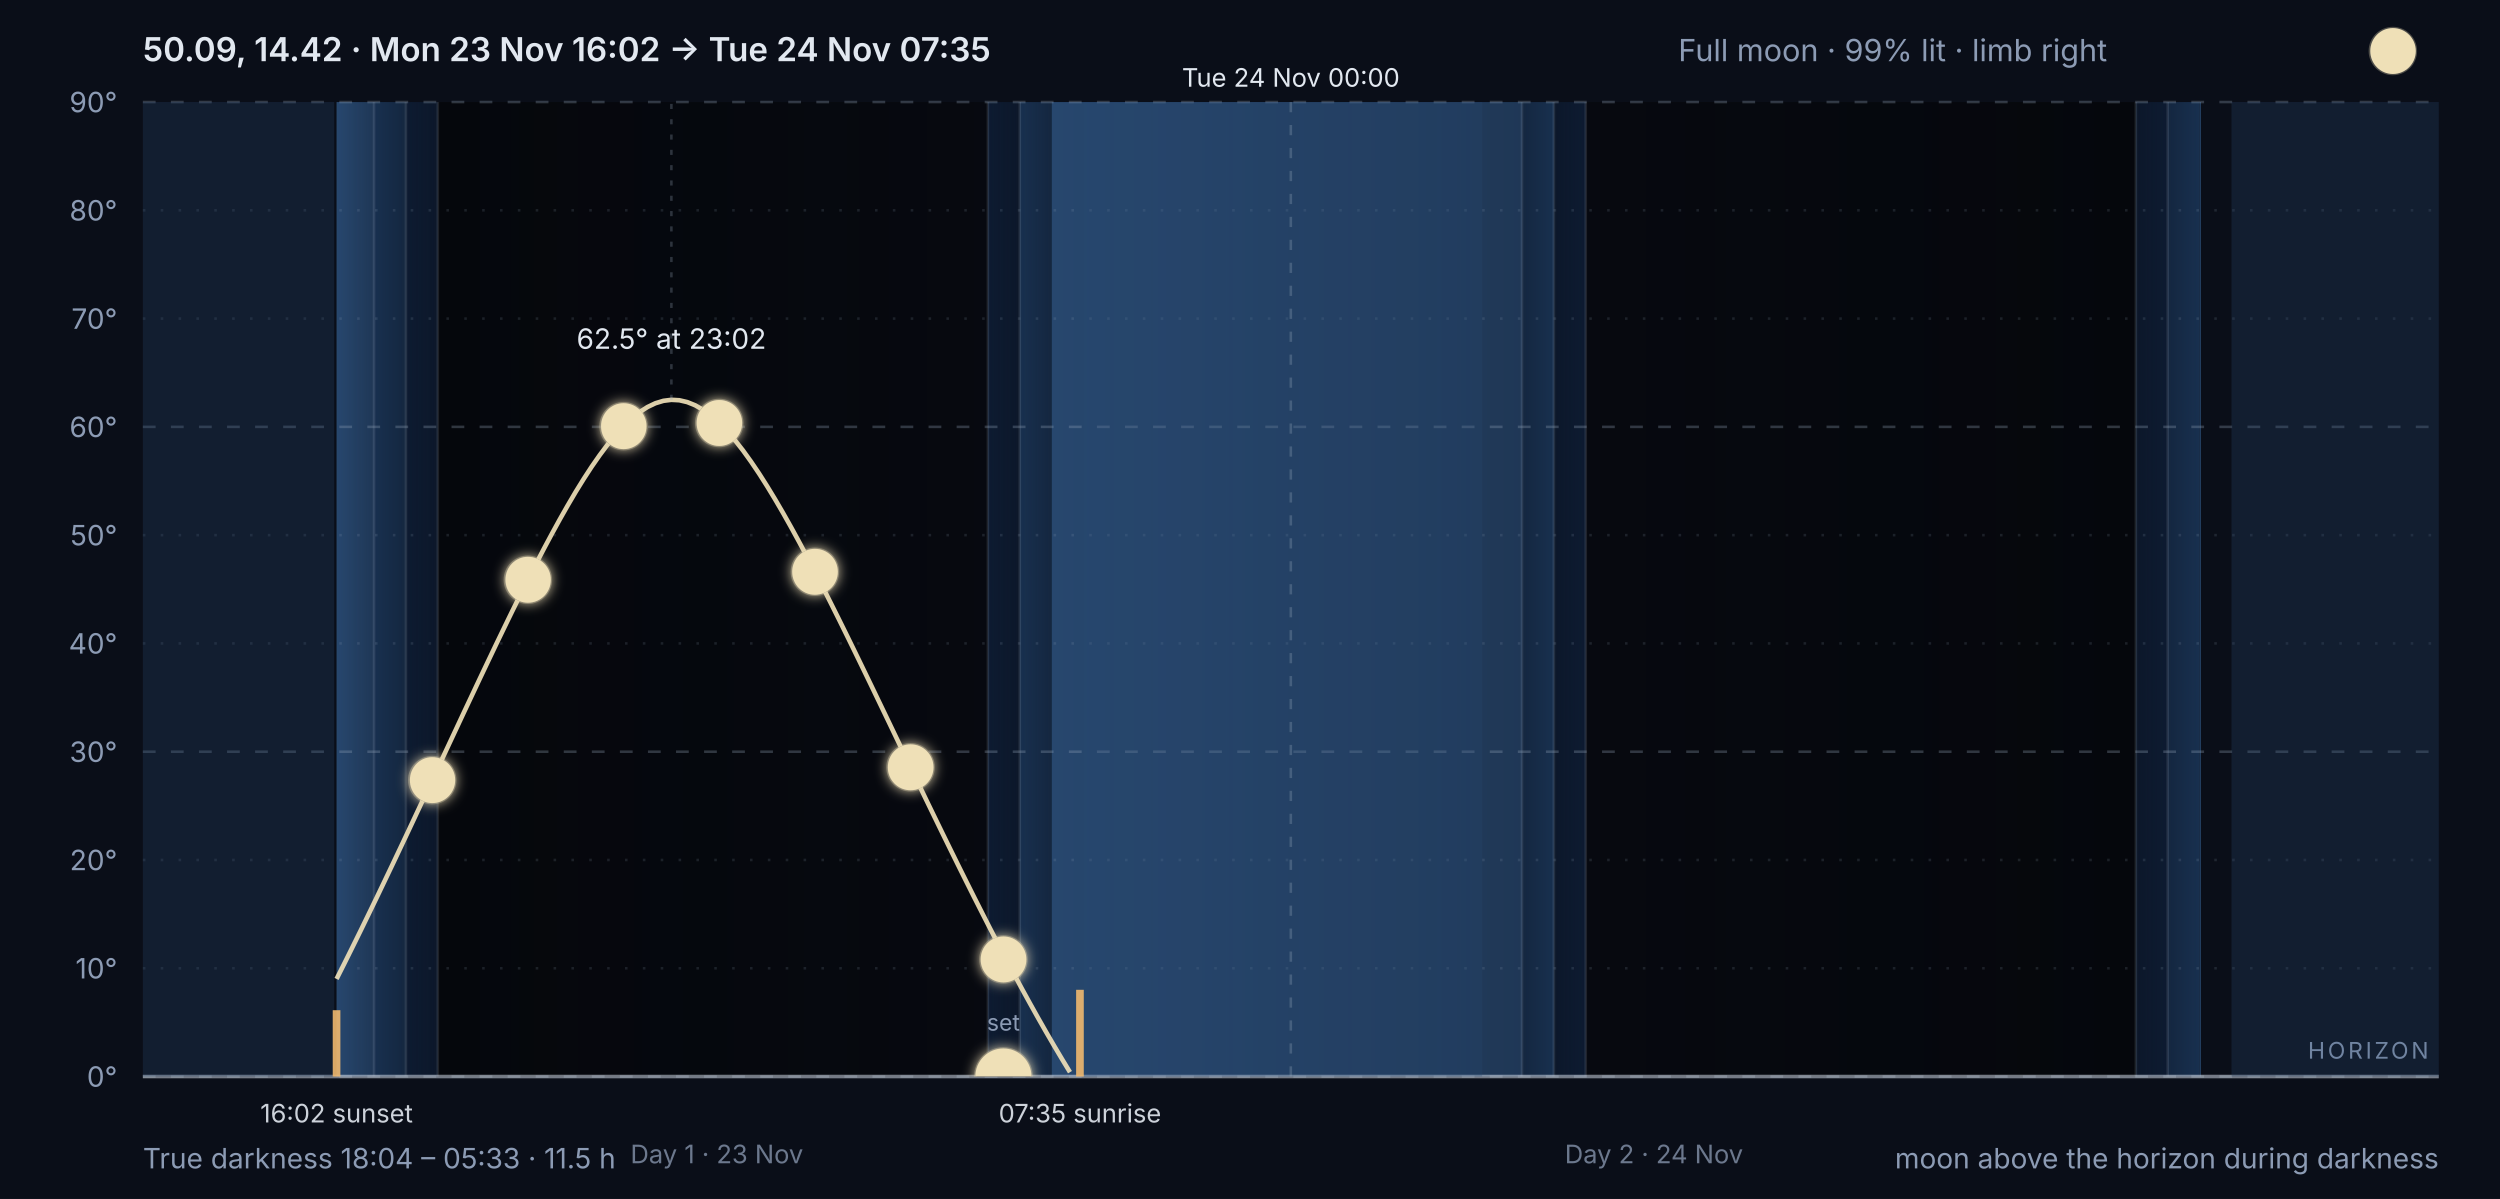
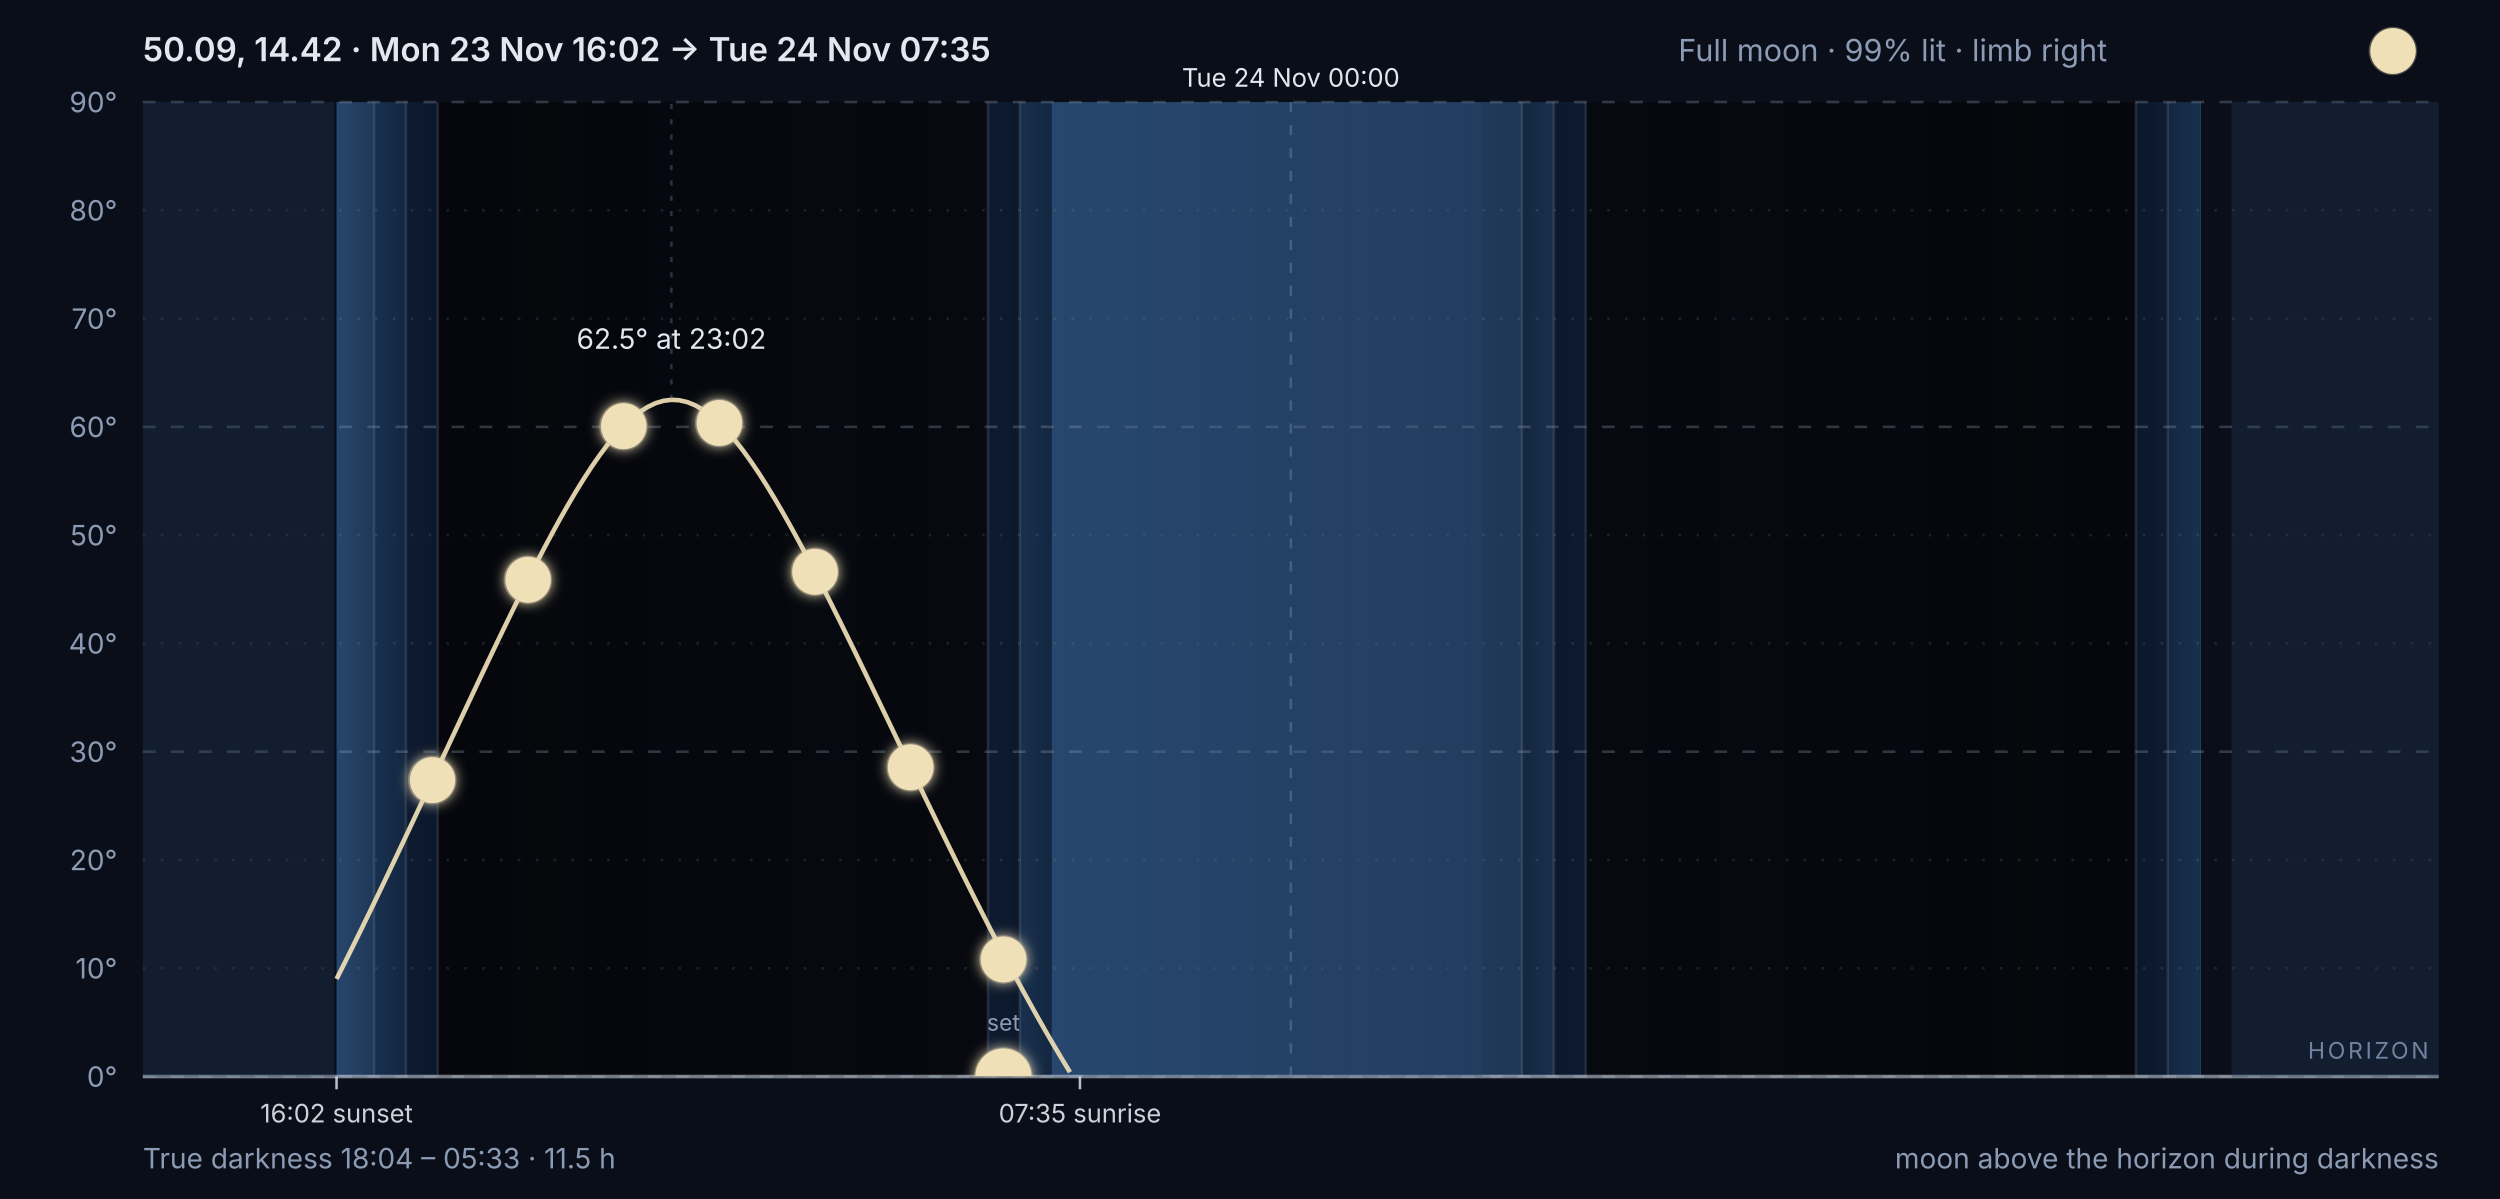
<svg xmlns="http://www.w3.org/2000/svg" width="980" height="470" viewBox="0 0 980 470" font-family="Inter, Segoe UI, sans-serif">
  <defs>
    <linearGradient id="b-civil-dusk" x1="0" x2="1" y1="0" y2="0">
      <stop offset="0" stop-color="#27476E" />
      <stop offset="1" stop-color="#27476E" stop-opacity="0.72" />
    </linearGradient>
    <linearGradient id="b-civil-dawn" x1="0" x2="1" y1="0" y2="0">
      <stop offset="0" stop-color="#27476E" stop-opacity="0.72" />
      <stop offset="1" stop-color="#27476E" />
    </linearGradient>
    <linearGradient id="b-nautical-dusk" x1="0" x2="1" y1="0" y2="0">
      <stop offset="0" stop-color="#18304F" />
      <stop offset="1" stop-color="#18304F" stop-opacity="0.72" />
    </linearGradient>
    <linearGradient id="b-nautical-dawn" x1="0" x2="1" y1="0" y2="0">
      <stop offset="0" stop-color="#18304F" stop-opacity="0.72" />
      <stop offset="1" stop-color="#18304F" />
    </linearGradient>
    <linearGradient id="b-astronomical-dusk" x1="0" x2="1" y1="0" y2="0">
      <stop offset="0" stop-color="#0D1B31" />
      <stop offset="1" stop-color="#0D1B31" stop-opacity="0.72" />
    </linearGradient>
    <linearGradient id="b-astronomical-dawn" x1="0" x2="1" y1="0" y2="0">
      <stop offset="0" stop-color="#0D1B31" stop-opacity="0.72" />
      <stop offset="1" stop-color="#0D1B31" />
    </linearGradient>
    <linearGradient id="b-night-dusk" x1="0" x2="1" y1="0" y2="0">
      <stop offset="0" stop-color="#05070C" />
      <stop offset="1" stop-color="#05070C" stop-opacity="0.72" />
    </linearGradient>
    <linearGradient id="b-night-dawn" x1="0" x2="1" y1="0" y2="0">
      <stop offset="0" stop-color="#05070C" stop-opacity="0.72" />
      <stop offset="1" stop-color="#05070C" />
    </linearGradient>
    <clipPath id="plot">
      <rect x="56" y="40" width="900" height="382" />
    </clipPath>
    <filter id="glow" x="-60%" y="-60%" width="220%" height="220%">
      <feGaussianBlur stdDeviation="2.6" result="b" />
      <feMerge>
        <feMergeNode in="b" />
        <feMergeNode in="SourceGraphic" />
      </feMerge>
    </filter>
  </defs>
  <rect width="980" height="470" fill="#0A0E18" />
  <g clip-path="url(#plot)">
    <rect x="131.93" y="40" width="14.69" height="382" fill="url(#b-civil-dusk)" />
    <rect x="146.62" y="40" width="12.50" height="382" fill="url(#b-nautical-dusk)" />
    <line x1="146.62" y1="40" x2="146.62" y2="422" stroke="#CBD5E1" stroke-opacity="0.13" stroke-width="1" />
    <rect x="159.12" y="40" width="12.50" height="382" fill="url(#b-astronomical-dusk)" />
    <line x1="159.12" y1="40" x2="159.12" y2="422" stroke="#CBD5E1" stroke-opacity="0.13" stroke-width="1" />
    <rect x="171.62" y="40" width="215.62" height="382" fill="url(#b-night-dusk)" />
    <line x1="171.62" y1="40" x2="171.62" y2="422" stroke="#CBD5E1" stroke-opacity="0.13" stroke-width="1" />
    <rect x="387.25" y="40" width="12.50" height="382" fill="url(#b-astronomical-dusk)" />
    <line x1="387.25" y1="40" x2="387.25" y2="422" stroke="#CBD5E1" stroke-opacity="0.13" stroke-width="1" />
    <rect x="399.75" y="40" width="12.50" height="382" fill="url(#b-nautical-dusk)" />
    <line x1="399.75" y1="40" x2="399.75" y2="422" stroke="#CBD5E1" stroke-opacity="0.13" stroke-width="1" />
    <rect x="412.25" y="40" width="184.38" height="382" fill="url(#b-civil-dusk)" />
    <rect x="596.62" y="40" width="12.50" height="382" fill="url(#b-nautical-dawn)" />
    <line x1="596.62" y1="40" x2="596.62" y2="422" stroke="#CBD5E1" stroke-opacity="0.13" stroke-width="1" />
    <rect x="609.12" y="40" width="12.50" height="382" fill="url(#b-astronomical-dawn)" />
    <line x1="609.12" y1="40" x2="609.12" y2="422" stroke="#CBD5E1" stroke-opacity="0.13" stroke-width="1" />
    <rect x="621.62" y="40" width="215.62" height="382" fill="url(#b-night-dawn)" />
    <line x1="621.62" y1="40" x2="621.62" y2="422" stroke="#CBD5E1" stroke-opacity="0.13" stroke-width="1" />
    <rect x="837.25" y="40" width="12.50" height="382" fill="url(#b-astronomical-dawn)" />
    <line x1="837.25" y1="40" x2="837.25" y2="422" stroke="#CBD5E1" stroke-opacity="0.13" stroke-width="1" />
    <rect x="849.75" y="40" width="12.50" height="382" fill="url(#b-nautical-dawn)" />
    <line x1="849.75" y1="40" x2="849.75" y2="422" stroke="#CBD5E1" stroke-opacity="0.13" stroke-width="1" />
    <rect x="862.25" y="40" width="0.50" height="382" fill="url(#b-civil-dawn)" />
  </g>
  <g>
    <line x1="56" y1="422.00" x2="956" y2="422.00" stroke="#94A3B8" stroke-opacity="0.3" stroke-width="1" stroke-dasharray="5 6" />
    <text x="46" y="426.00" text-anchor="end" font-size="11" fill="#8C9BB4">0°</text>
    <line x1="56" y1="379.56" x2="956" y2="379.56" stroke="#94A3B8" stroke-opacity="0.16" stroke-width="1" stroke-dasharray="1 6" />
    <text x="46" y="383.56" text-anchor="end" font-size="11" fill="#8C9BB4">10°</text>
    <line x1="56" y1="337.11" x2="956" y2="337.11" stroke="#94A3B8" stroke-opacity="0.16" stroke-width="1" stroke-dasharray="1 6" />
    <text x="46" y="341.11" text-anchor="end" font-size="11" fill="#8C9BB4">20°</text>
    <line x1="56" y1="294.67" x2="956" y2="294.67" stroke="#94A3B8" stroke-opacity="0.3" stroke-width="1" stroke-dasharray="5 6" />
    <text x="46" y="298.67" text-anchor="end" font-size="11" fill="#8C9BB4">30°</text>
    <line x1="56" y1="252.22" x2="956" y2="252.22" stroke="#94A3B8" stroke-opacity="0.16" stroke-width="1" stroke-dasharray="1 6" />
    <text x="46" y="256.22" text-anchor="end" font-size="11" fill="#8C9BB4">40°</text>
    <line x1="56" y1="209.78" x2="956" y2="209.78" stroke="#94A3B8" stroke-opacity="0.16" stroke-width="1" stroke-dasharray="1 6" />
    <text x="46" y="213.78" text-anchor="end" font-size="11" fill="#8C9BB4">50°</text>
    <line x1="56" y1="167.33" x2="956" y2="167.33" stroke="#94A3B8" stroke-opacity="0.3" stroke-width="1" stroke-dasharray="5 6" />
    <text x="46" y="171.33" text-anchor="end" font-size="11" fill="#8C9BB4">60°</text>
    <line x1="56" y1="124.89" x2="956" y2="124.89" stroke="#94A3B8" stroke-opacity="0.16" stroke-width="1" stroke-dasharray="1 6" />
    <text x="46" y="128.89" text-anchor="end" font-size="11" fill="#8C9BB4">70°</text>
    <line x1="56" y1="82.44" x2="956" y2="82.44" stroke="#94A3B8" stroke-opacity="0.16" stroke-width="1" stroke-dasharray="1 6" />
    <text x="46" y="86.44" text-anchor="end" font-size="11" fill="#8C9BB4">80°</text>
    <line x1="56" y1="40.00" x2="956" y2="40.00" stroke="#94A3B8" stroke-opacity="0.3" stroke-width="1" stroke-dasharray="5 6" />
    <text x="46" y="44.00" text-anchor="end" font-size="11" fill="#8C9BB4">90°</text>
    <line x1="56" y1="422.00" x2="956" y2="422.00" stroke="#CBD5E1" stroke-opacity="0.55" stroke-width="1.4" />
    <text x="952" y="415.00" text-anchor="end" font-size="9" fill="#8C9BB4" letter-spacing="0.12em">HORIZON</text>
  </g>
  <g>
    <rect x="56.00" y="40" width="75.00" height="382" fill="#27476E" opacity="0.28" />
    <rect x="424.75" y="40" width="156.25" height="382" fill="#27476E" opacity="0.28" />
    <rect x="874.75" y="40" width="81.25" height="382" fill="#27476E" opacity="0.28" />
-     <rect x="130.43" y="396" width="3" height="26" fill="#F0B86E" opacity="0.9" />
+     <line x1="131.93" y1="422" x2="131.93" y2="427" stroke="#E2E8F0" stroke-opacity="0.8" stroke-width="1" />
    <text x="131.93" y="440" text-anchor="middle" font-size="10" fill="#E2E8F0" opacity="0.9">16:02 sunset</text>
-     <rect x="421.84" y="388" width="3" height="34" fill="#F0B86E" opacity="0.9" />
+     <line x1="423.34" y1="422" x2="423.34" y2="427" stroke="#E2E8F0" stroke-opacity="0.8" stroke-width="1" />
    <text x="423.34" y="440" text-anchor="middle" font-size="10" fill="#E2E8F0" opacity="0.9">07:35 sunrise</text>
    <line x1="506.00" y1="40" x2="506.00" y2="422" stroke="#94A3B8" stroke-opacity="0.30" stroke-dasharray="4 5" />
    <text x="506.00" y="34" text-anchor="middle" font-size="10" fill="#E2E8F0">Tue 24 Nov 00:00</text>
-     <text x="281.00" y="456" text-anchor="middle" font-size="10" fill="#8C9BB4" opacity="0.75">Day 1 · 23 Nov</text>
-     <text x="648.34" y="456" text-anchor="middle" font-size="10" fill="#8C9BB4" opacity="0.75">Day 2 · 24 Nov</text>
  </g>
  <g clip-path="url(#plot)">
    <polyline points="131.93,383.75 135.06,377.54 138.18,371.26 141.31,364.92 144.43,358.51 147.56,352.06 150.68,345.55 153.81,339.00 156.93,332.41 160.06,325.80 163.18,319.15 166.31,312.49 169.43,305.81 172.56,299.13 175.68,292.44 178.81,285.76 181.93,279.09 185.06,272.45 188.18,265.83 191.31,259.25 194.43,252.71 197.56,246.24 200.68,239.83 203.81,233.50 206.93,227.27 210.06,221.15 213.18,215.15 216.31,209.30 219.43,203.61 222.56,198.10 225.68,192.80 228.81,187.74 231.93,182.95 235.06,178.45 238.18,174.28 241.31,170.47 244.43,167.06 247.56,164.09 250.68,161.57 253.81,159.56 256.93,158.07 260.06,157.12 263.18,156.73 266.31,156.90 269.43,157.63 272.56,158.90 275.68,160.71 278.81,163.02 281.93,165.81 285.06,169.03 288.18,172.66 291.31,176.66 294.43,181.00 297.56,185.63 300.68,190.54 303.81,195.69 306.93,201.04 310.06,206.59 313.18,212.30 316.31,218.16 319.43,224.14 322.56,230.23 325.68,236.42 328.81,242.68 331.93,249.00 335.06,255.39 338.18,261.81 341.31,268.27 344.43,274.76 347.56,281.26 350.68,287.77 353.81,294.28 356.93,300.78 360.06,307.27 363.18,313.75 366.31,320.19 369.43,326.60 372.56,332.98 375.68,339.31 378.81,345.60 381.93,351.83 385.06,358.00 388.18,364.11 391.31,370.14 394.43,376.10 397.56,381.97 400.68,387.76 403.81,393.45 406.93,399.04 410.06,404.53 413.18,409.90 416.31,415.16 419.43,420.29" fill="none" stroke="#EFE0B7" stroke-width="1.8" stroke-opacity="0.92" stroke-linejoin="round" />
    <g transform="translate(169.43,305.81)">
      <circle r="9.0" fill="#161D2E" stroke="#EFE0B7" stroke-opacity="0.3" />
      <path d="M 0,-9.0 A 9.0,9.0 0 0 1 0,9.0 A 8.75,9.0 0 0 1 0,-9.0 Z" fill="#EFE0B7" filter="url(#glow)" />
    </g>
    <g transform="translate(206.93,227.27)">
      <circle r="9.0" fill="#161D2E" stroke="#EFE0B7" stroke-opacity="0.3" />
      <path d="M 0,-9.0 A 9.0,9.0 0 0 1 0,9.0 A 8.79,9.0 0 0 1 0,-9.0 Z" fill="#EFE0B7" filter="url(#glow)" />
    </g>
    <g transform="translate(244.43,167.06)">
      <circle r="9.0" fill="#161D2E" stroke="#EFE0B7" stroke-opacity="0.3" />
      <path d="M 0,-9.0 A 9.0,9.0 0 0 1 0,9.0 A 8.82,9.0 0 0 1 0,-9.0 Z" fill="#EFE0B7" filter="url(#glow)" />
    </g>
    <g transform="translate(281.93,165.81)">
      <circle r="9.0" fill="#161D2E" stroke="#EFE0B7" stroke-opacity="0.3" />
      <path d="M 0,-9.0 A 9.0,9.0 0 0 1 0,9.0 A 8.85,9.0 0 0 1 0,-9.0 Z" fill="#EFE0B7" filter="url(#glow)" />
    </g>
    <g transform="translate(319.43,224.14)">
      <circle r="9.0" fill="#161D2E" stroke="#EFE0B7" stroke-opacity="0.3" />
      <path d="M 0,-9.0 A 9.0,9.0 0 0 1 0,9.0 A 8.88,9.0 0 0 1 0,-9.0 Z" fill="#EFE0B7" filter="url(#glow)" />
    </g>
    <g transform="translate(356.93,300.78)">
      <circle r="9.0" fill="#161D2E" stroke="#EFE0B7" stroke-opacity="0.3" />
      <path d="M 0,-9.0 A 9.0,9.0 0 0 1 0,9.0 A 8.90,9.0 0 0 1 0,-9.0 Z" fill="#EFE0B7" filter="url(#glow)" />
    </g>
    <g transform="translate(393.34,376.10)">
      <circle r="9.0" fill="#161D2E" stroke="#EFE0B7" stroke-opacity="0.3" />
      <path d="M 0,-9.0 A 9.0,9.0 0 0 1 0,9.0 A 8.92,9.0 0 0 1 0,-9.0 Z" fill="#EFE0B7" filter="url(#glow)" />
    </g>
    <g transform="translate(393.34,422.00)">
      <circle r="11.0" fill="#161D2E" stroke="#EFE0B7" stroke-opacity="0.3" />
      <path d="M 0,-11.0 A 11.0,11.0 0 1 1 0,11.0 A 11.0,11.0 0 1 1 0,-11.0 Z" fill="#EFE0B7" filter="url(#glow)" />
      <text y="-18.0" text-anchor="middle" font-size="9" fill="#8C9BB4">set</text>
    </g>
    <line x1="263.18" y1="156.73" x2="263.18" y2="40.00" stroke="#94A3B8" stroke-opacity="0.28" stroke-dasharray="2 4" />
    <text x="263.18" y="136.73" text-anchor="middle" font-size="11" fill="#E2E8F0">62.5° at 23:02</text>
+     <text x="648.34" y="456" text-anchor="middle" font-size="10" fill="#8C9BB4" opacity="0.75">Day 2 · 24 Nov</text>
  </g>
  <text x="56" y="24" font-size="13" font-weight="600" fill="#E2E8F0">50.09, 14.42  ·  Mon 23 Nov 16:02 → Tue 24 Nov 07:35</text>
  <text x="826" y="24" text-anchor="end" font-size="12" fill="#8C9BB4">Full moon · 99% lit · limb right</text>
  <g transform="translate(938,20)">
    <circle r="9" fill="#161D2E" stroke="#EFE0B7" stroke-opacity="0.3" />
    <path d="M 0,-9 A 9,9 0 0 1 0,9 A 8.85,9 0 0 1 0,-9 Z" fill="#EFE0B7" />
  </g>
  <text x="56" y="458" font-size="11" fill="#8C9BB4">True darkness 18:04 – 05:33  ·  11.5 h</text>
  <text x="956" y="458" text-anchor="end" font-size="11" fill="#8C9BB4">moon above the horizon during darkness</text>
</svg>
